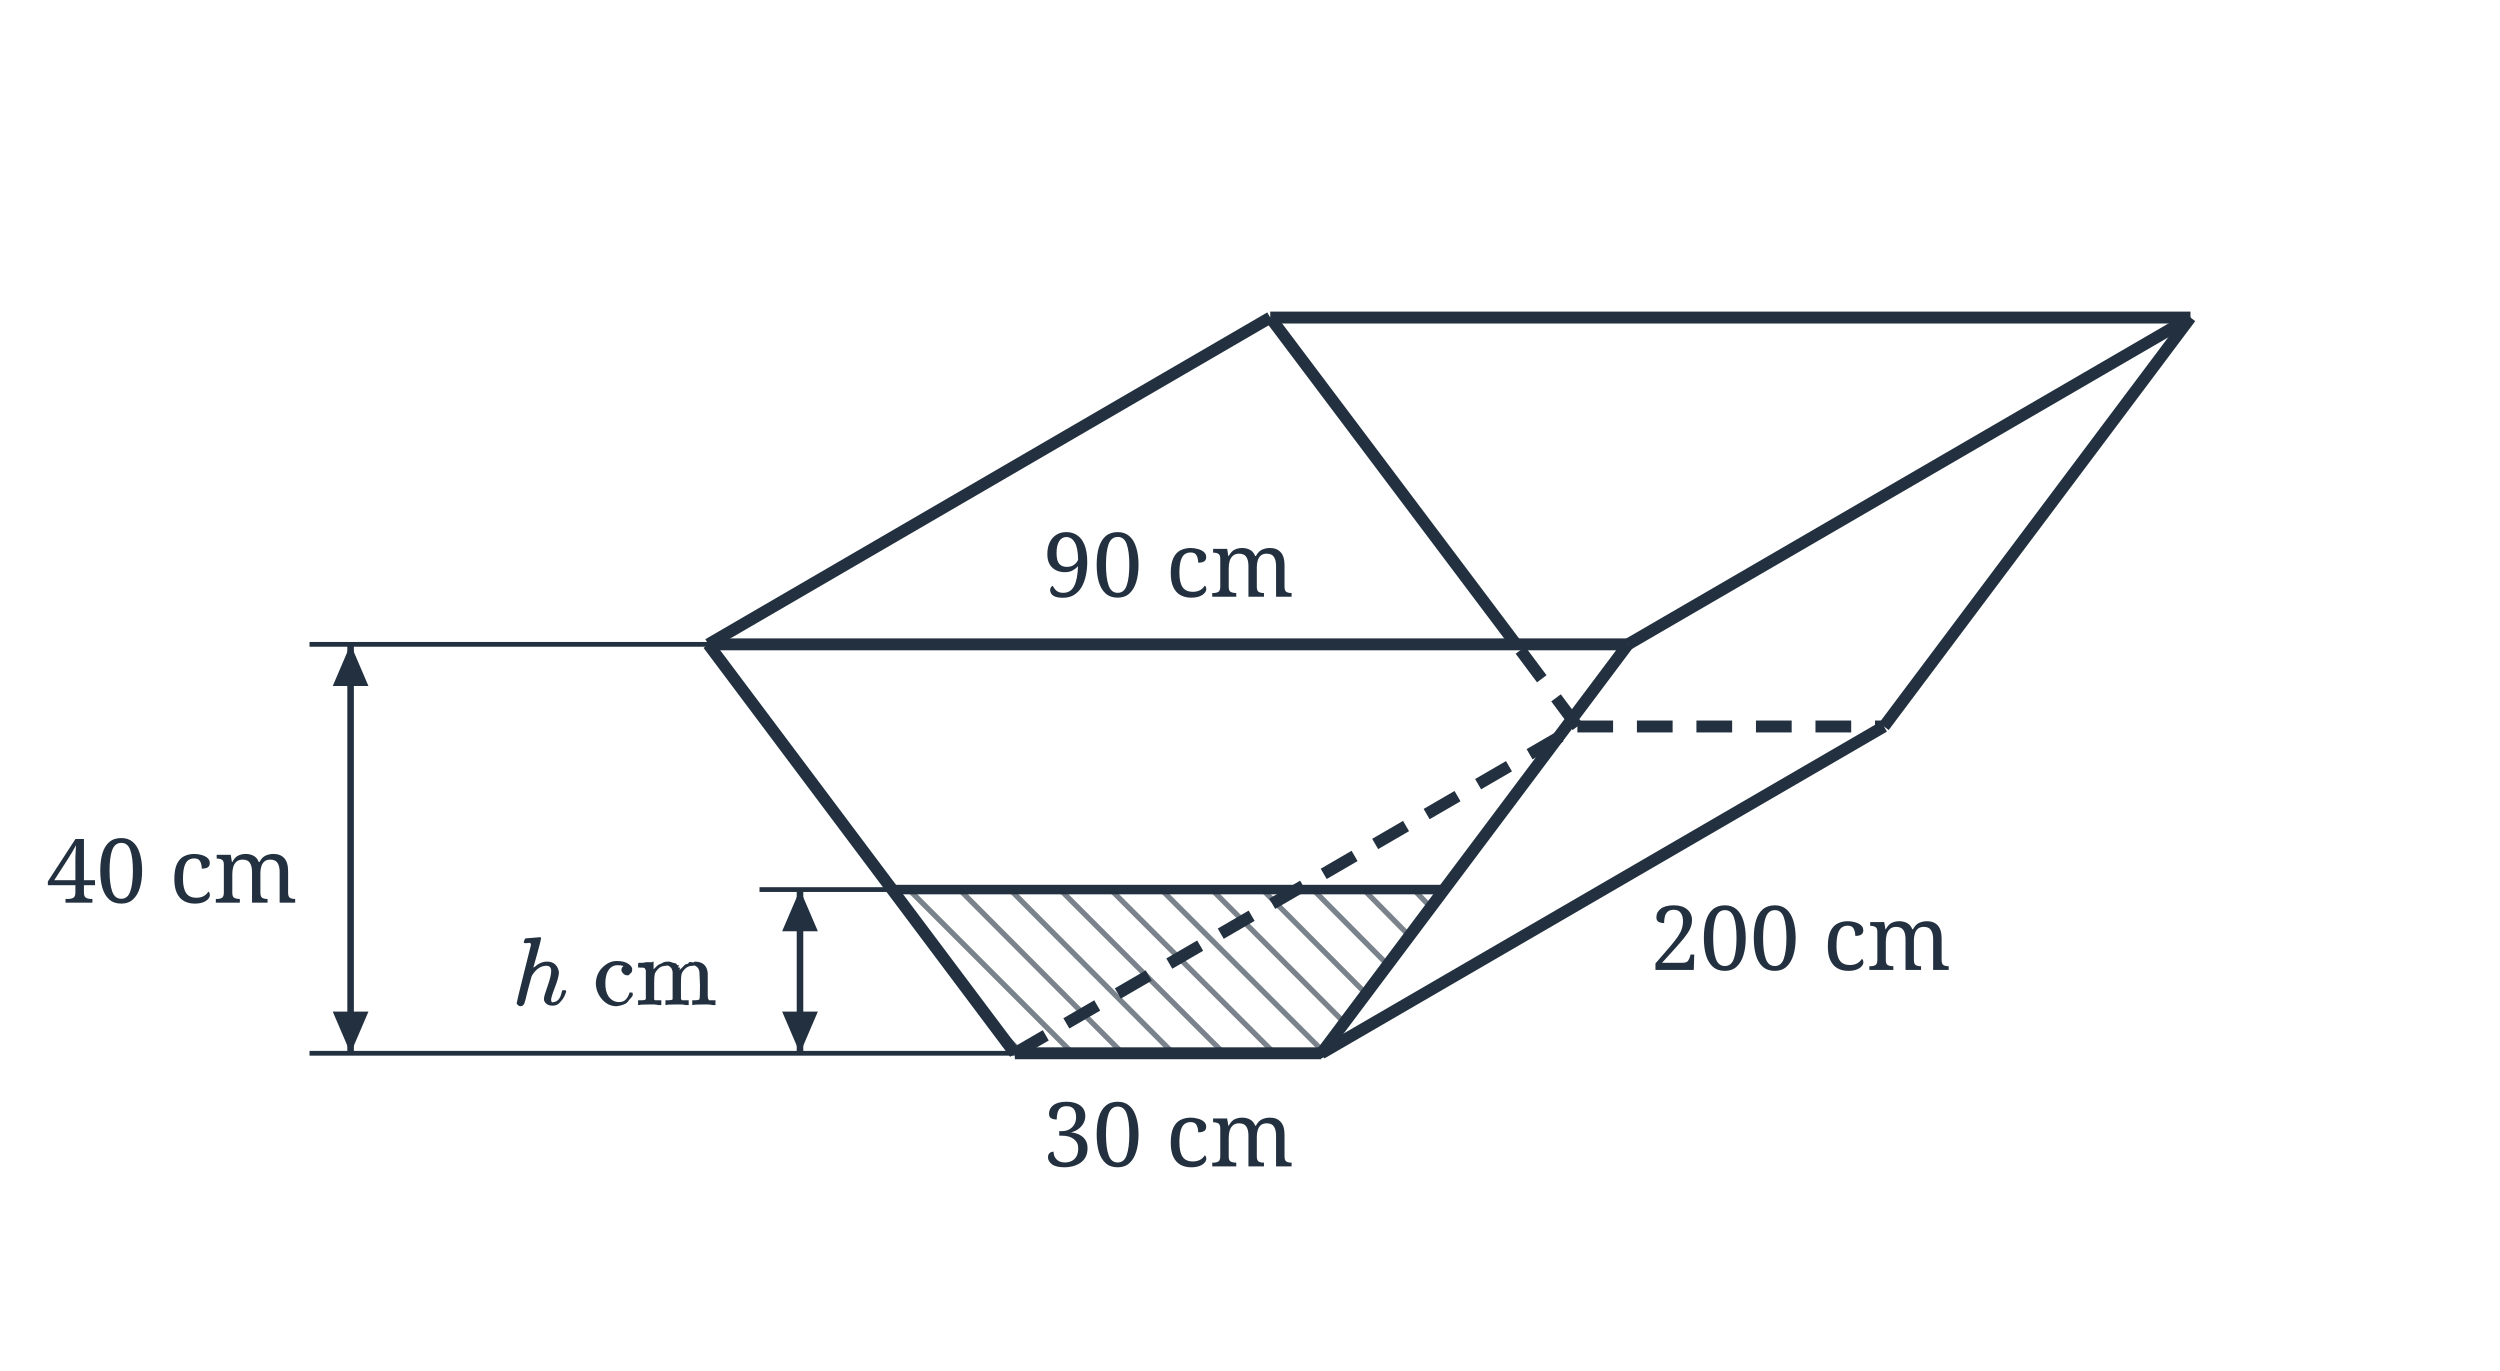
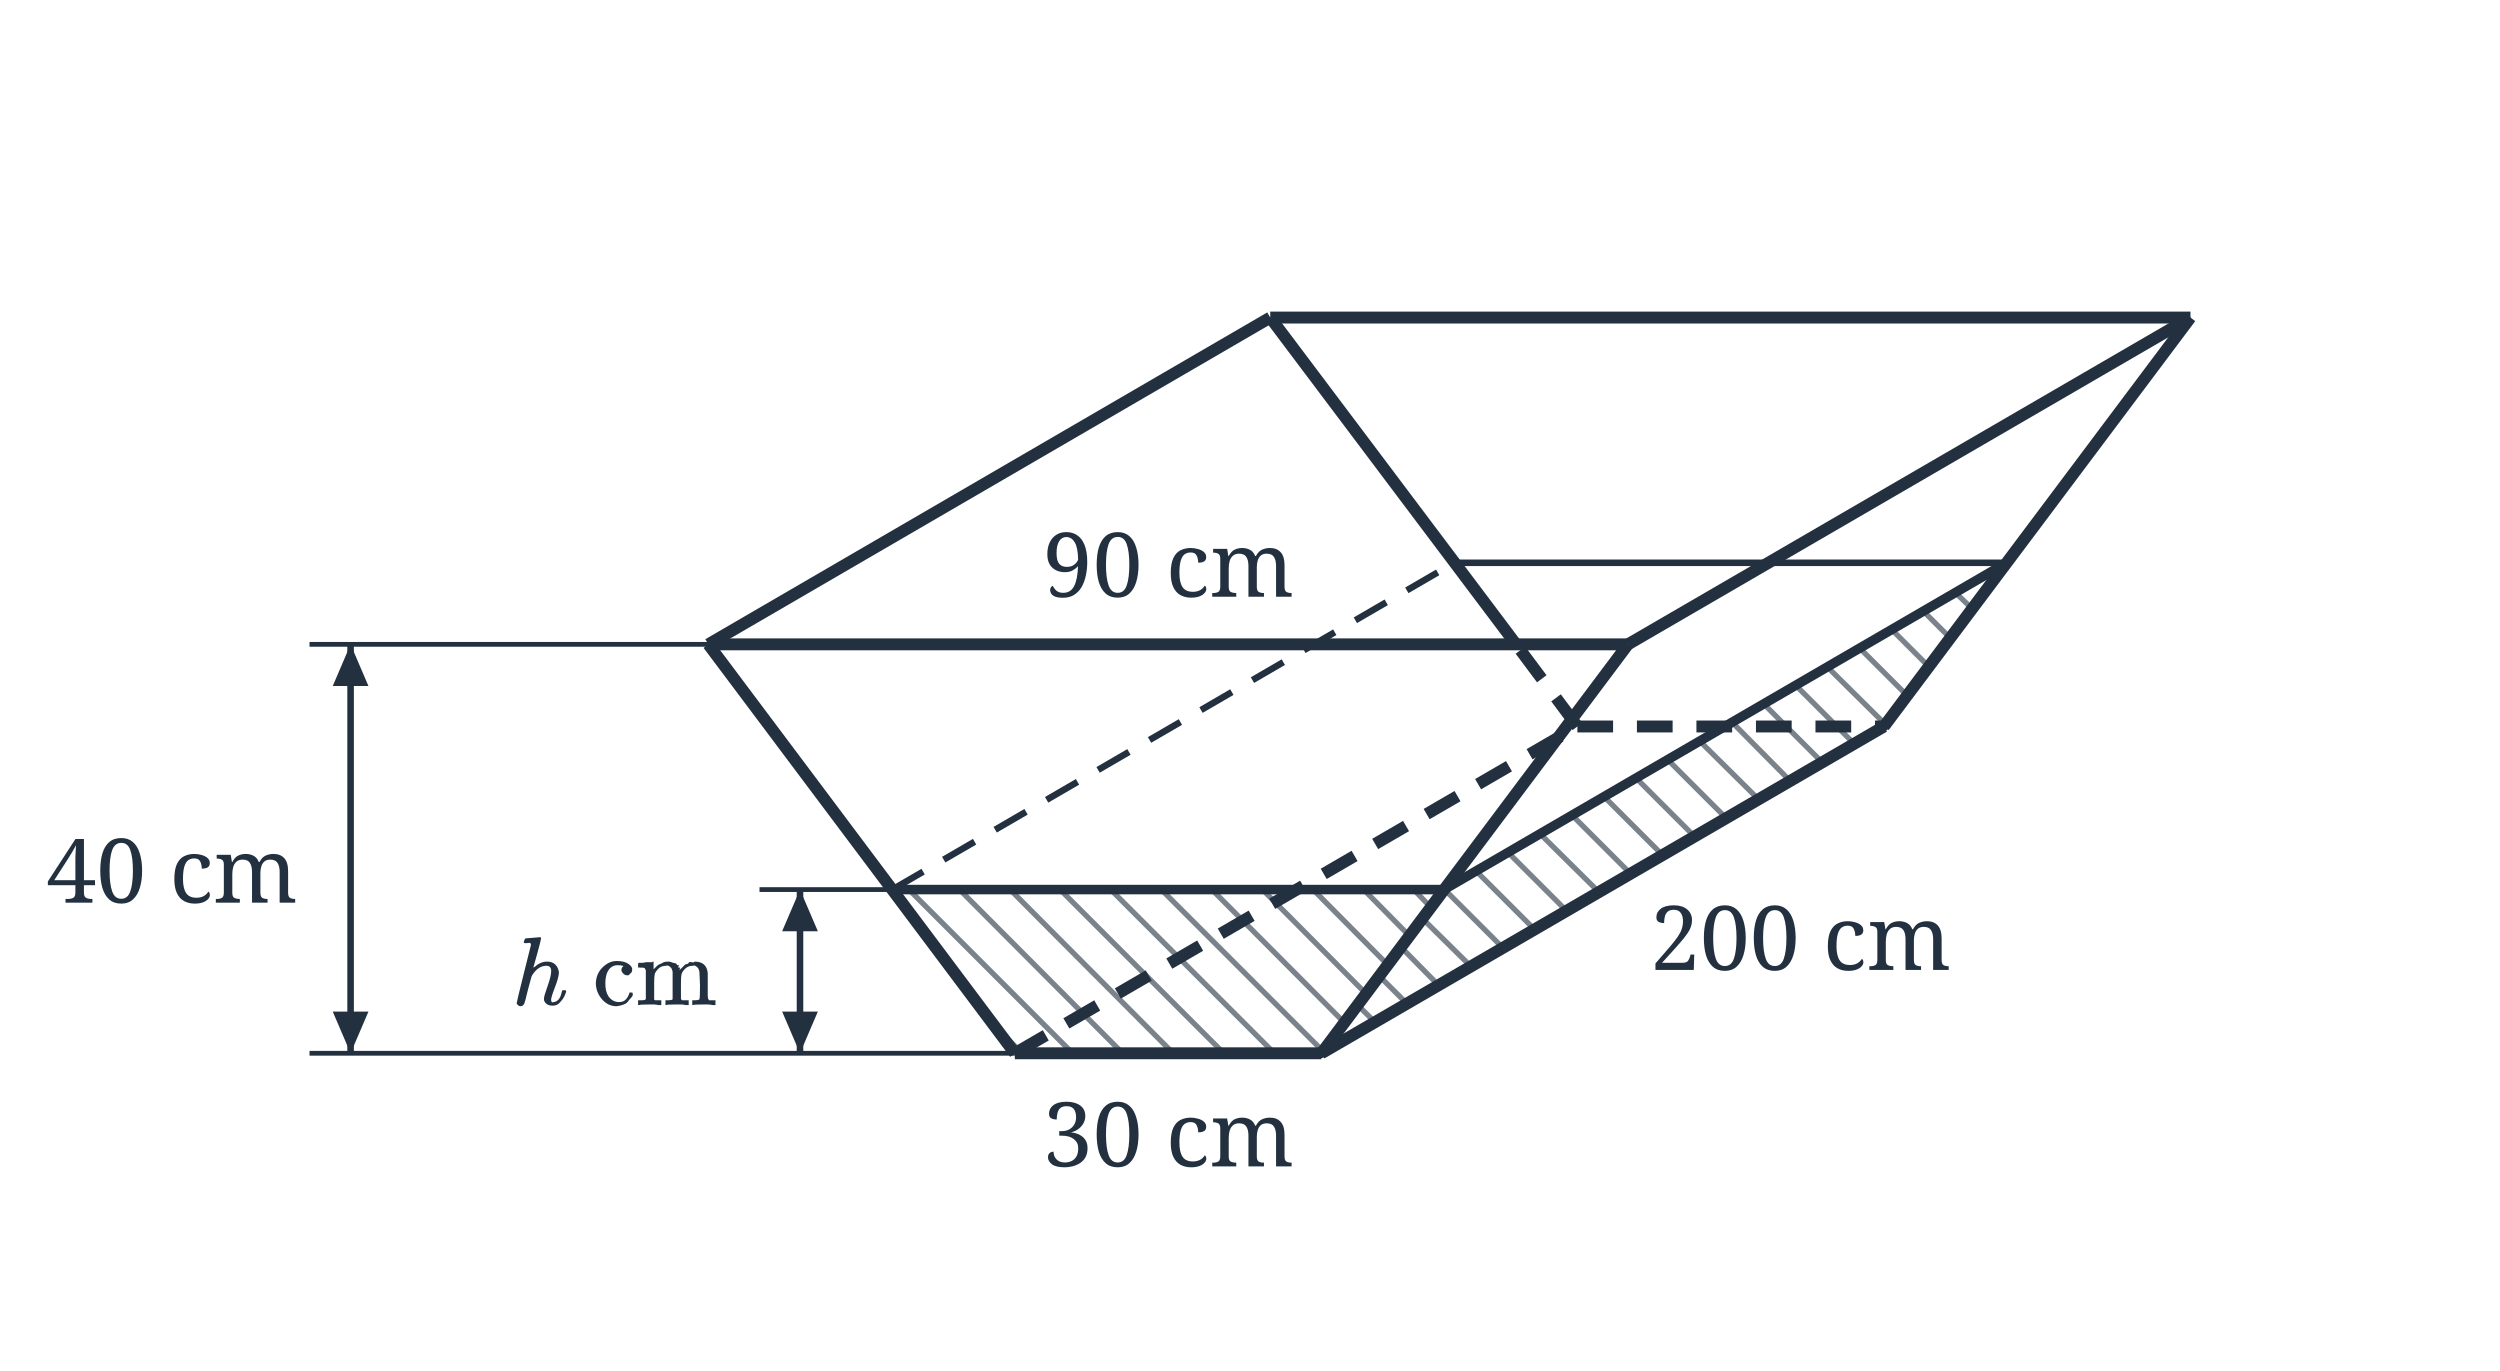
<svg xmlns="http://www.w3.org/2000/svg" width="600" height="329" viewBox="0 0 420 230" fill="none">
  <path d="M 170.5 176.8 L 222 176.8 L 242.6 149.3 L 149.9 149.3 L 170.5 176.8" stroke="#22303f" stroke-width="1.6" stroke-linejoin="round" />
  <path d="M 237.5 149.3 L 240.4 152.3 M 229.1 149.3 L 236.8 157.1 M 220.6 149.3 L 233.2 162 M 212.1 149.3 L 229.5 166.8 M 203.6 149.3 L 225.9 171.7 M 195.1 149.3 L 222.3 176.5 M 186.6 149.3 L 214.1 176.8 M 178.1 149.3 L 205.6 176.8 M 169.7 149.3 L 197.1 176.8 M 161.2 149.3 L 188.6 176.8 M 152.7 149.3 L 180.2 176.8 M 167 172.1 L 171.7 176.8" stroke="#22303f" stroke-width="0.9" stroke-opacity="0.6" />
+   <path d="M 222 176.8 L 316.5 121.9 L 337.1 94.4 L 242.6 149.3 L 222 176.8" stroke="#22303f" stroke-width="1.6" stroke-linejoin="round" />
+   <path d="M 333.9 96.3 L 334.9 97.3 M 328.5 99.4 L 331.3 102.1 M 323.1 102.5 L 327.6 107 M 317.8 105.6 L 324 111.8 M 312.4 108.7 L 320.4 116.7 M 307 111.9 L 316.7 121.5 M 301.7 115 L 311.5 124.8 M 296.3 118.1 L 306.1 127.9 M 291 121.2 L 300.7 131 M 285.6 124.4 L 295.4 134.1 M 280.2 127.5 L 290 137.3 M 274.9 130.6 L 284.7 140.4 M 269.5 133.7 L 279.3 143.5 M 264.1 136.8 L 273.9 146.6 M 258.8 140 L 268.6 149.7 M 253.4 143.1 L 263.2 152.9 M 248 146.2 L 257.8 156 M 242.7 149.3 L 252.5 159.1 M 239 154.2 L 247.1 162.2 M 235.4 159 L 241.7 165.4 M 231.8 163.9 L 236.4 168.5 M 228.1 168.7 L 231 171.6 M 224.5 173.6 L 225.6 174.7" stroke="#22303f" stroke-width="0.9" stroke-opacity="0.6" />
+   <line x1="242.6" y1="149.3" x2="337.1" y2="94.4" stroke="#22303f" stroke-width="1.1" />
+   <line x1="244.3" y1="94.4" x2="337.1" y2="94.4" stroke="#22303f" stroke-width="1.1" />
+   <line x1="149.9" y1="149.3" x2="244.3" y2="94.4" stroke="#22303f" stroke-width="1.1" stroke-dasharray="6 4" />
  <line x1="170.5" y1="176.8" x2="222" y2="176.8" stroke="#22303f" stroke-width="2" />
  <line x1="222" y1="176.8" x2="273.5" y2="108.1" stroke="#22303f" stroke-width="2" />
  <line x1="273.5" y1="108.1" x2="119" y2="108.1" stroke="#22303f" stroke-width="2" />
  <line x1="119" y1="108.1" x2="170.5" y2="176.8" stroke="#22303f" stroke-width="2" />
  <line x1="119" y1="108.1" x2="213.4" y2="53.2" stroke="#22303f" stroke-width="2" />
  <line x1="273.5" y1="108.1" x2="368" y2="53.2" stroke="#22303f" stroke-width="2" />
  <line x1="222" y1="176.8" x2="316.5" y2="121.9" stroke="#22303f" stroke-width="2" />
  <line x1="213.4" y1="53.2" x2="368" y2="53.2" stroke="#22303f" stroke-width="2" />
  <line x1="316.5" y1="121.9" x2="368" y2="53.2" stroke="#22303f" stroke-width="2" />
  <line x1="254.7" y1="108.1" x2="213.4" y2="53.2" stroke="#22303f" stroke-width="2" />
  <line x1="170.5" y1="176.8" x2="265" y2="121.9" stroke="#22303f" stroke-width="2" stroke-dasharray="6 4" />
  <line x1="265" y1="121.9" x2="316.5" y2="121.9" stroke="#22303f" stroke-width="2" stroke-dasharray="6 4" />
  <line x1="265" y1="121.9" x2="254.7" y2="108.1" stroke="#22303f" stroke-width="2" stroke-dasharray="6 4" />
  <line x1="170.5" y1="176.8" x2="52" y2="176.8" stroke="#22303f" stroke-width="0.8" />
  <line x1="149.9" y1="149.3" x2="127.6" y2="149.3" stroke="#22303f" stroke-width="0.8" />
  <line x1="119" y1="108.1" x2="52" y2="108.1" stroke="#22303f" stroke-width="0.8" />
  <line x1="58.9" y1="176.8" x2="58.9" y2="108.1" stroke="#22303f" stroke-width="1.1" />
  <path d="M 58.9 176.8 L 61.9 169.8 L 55.9 169.8 Z" fill="#22303f" />
  <path d="M 58.9 108.1 L 61.9 115.1 L 55.9 115.1 Z" fill="#22303f" />
  <line x1="134.4" y1="176.8" x2="134.4" y2="149.3" stroke="#22303f" stroke-width="1.1" />
  <path d="M 134.4 176.8 L 137.4 169.8 L 131.4 169.8 Z" fill="#22303f" />
  <path d="M 134.4 149.3 L 137.4 156.3 L 131.4 156.3 Z" fill="#22303f" />
  <text x="196.3" y="195.8" font-family="Georgia, serif" font-size="15" fill="#22303f" text-anchor="middle">30 cm</text>
  <text x="196.3" y="100.1" font-family="Georgia, serif" font-size="15" fill="#22303f" text-anchor="middle">90 cm</text>
  <text x="28.9" y="151.5" font-family="Georgia, serif" font-size="15" fill="#22303f" text-anchor="middle">40 cm</text>
  <g class="tex" fill="#22303f">
    <path d="M88.3 157.5q0 0 1.2-0.1t1.2-0.1q0.2 0 0.2 0.2q0 0.2-0.6 2.4q-0.7 2.5-0.7 2.5q0 0 0.2-0.1q1-0.9 2.1-0.9q0.9 0 1.4 0.5t0.6 1.3q0 0.8-0.7 2.6t-0.6 2.1q0 0.2 0.1 0.3t0.3 0q0.4 0 0.8-0.4t0.6-1.4q0.1-0.2 0.1-0.2t0.3 0q0.3 0 0.3 0.1q0 0 0 0.2q-0.3 1-0.9 1.6q-0.5 0.7-1.3 0.7l-0.1 0q-0.7 0-1.1-0.4t-0.3-0.9q0-0.3 0.6-2t0.6-2.5q0-0.9-0.8-0.9l0 0q-1.4 0-2.4 1.6l-0.1 0.2l-0.6 2.2q-0.5 2.1-0.6 2.3q-0.2 0.5-0.7 0.5q-0.2 0-0.4-0.2t-0.2-0.3q0-0.2 1.2-5l1.2-4.8q0-0.2-0.1-0.3t-0.6 0l-0.4 0q-0.1-0.1-0.1-0.2t0.1-0.3q0.1-0.3 0.2-0.3ZM105.6 163.7t-0.3 0t-0.6-0.3t-0.3-0.6q0-0.4 0.3-0.6q0-0.1 0-0.1t-0.1 0q-0.4-0.1-0.8-0.1q-0.8 0-1.3 0.5q-0.8 0.8-0.8 2.6q0 1.3 0.5 2.1q0.7 1 1.8 1q0.7 0 1.1-0.4t0.6-1q0-0.2 0.1-0.2t0.2 0l0.2 0q0.1 0.1 0.1 0.1q0 0.1 0 0.3t-0.3 0.5t-0.5 0.6t-0.7 0.5t-1.2 0.3q-1.4 0-2.4-1.1t-1.1-2.6q0-1.7 1.1-2.8t2.4-1.1t2 0.5t0.6 1q0 0.4-0.3 0.6ZM107.5 167.9l0.2 0q0.7 0 0.8-0.2l0-0.1q0-0.2 0-0.4t0-0.5t0-0.7t0-0.6q0-0.6 0-1.1t0-1l0-0.4q-0.1-0.3-0.2-0.4t-0.8-0.1l-0.3 0l0-0.4q0-0.4 0.1-0.4l0.1 0q0.2 0 0.5 0t0.6-0.1q0.3 0 0.6 0t0.4 0t0.2-0.1l0.1 0l0 0.7q0 0.6 0 0.6t0.1-0.1t0.2-0.2t0.3-0.3t0.5-0.3t0.6-0.3q0.3-0.1 0.8-0.1q0.3 0 0.5 0.1t0.3 0.1t0.4 0.1t0.2 0.2t0.2 0.1t0.1 0.2t0.1 0.2t0.1 0.2t0.1 0.1l0 0.1l0-0.1q0.1-0.1 0.1-0.1t0.2-0.2t0.2-0.2t0.2-0.2t0.4-0.2t0.3-0.2t0.5-0.1t0.5-0.1q2 0 2.2 1.9q0 0.1 0 2.3l0 1.4q0 0.6 0.1 0.7t0.1 0.2q0.4 0 0.8 0l0.3 0l0 0.8l-0.1 0l-0.4 0q-0.4-0.1-0.8-0.1t-0.7 0q-1.6 0-1.8 0.1l-0.1 0l0-0.8l0.2 0q1 0 1-0.2q0.1-0.1 0.1-2.3q-0.1-2.2-0.1-2.3q-0.1-0.5-0.3-0.7t-0.4-0.3t-0.4 0q-0.8 0-1.3 0.5q-0.5 0.5-0.6 0.9t-0.1 1.4l0 1l0 1q0 0.5 0 0.7t0.1 0.2t0.1 0.1q0.4 0 0.8 0l0.3 0l0 0.8l-0.2 0l-0.3 0q-0.4-0.1-0.9-0.1t-0.6 0q-1.7 0-1.8 0.1l-0.1 0l0-0.8l0.2 0q1 0 1-0.2q0-0.1 0-2.3q0-2.2 0-2.3q-0.1-0.5-0.3-0.7t-0.4-0.3t-0.4 0q-0.8 0-1.3 0.5q-0.5 0.5-0.6 0.9t-0.1 1.4l0 1l0 1q0 0.5 0 0.7t0 0.2t0.2 0.1q0.3 0 0.8 0l0.2 0l0 0.8l-0.1 0l-0.4 0q-0.4-0.1-0.8-0.1t-0.6 0q-1.7 0-1.8 0.1l-0.2 0l0-0.8l0.3 0Z" />
  </g>
  <text x="302.5" y="162.8" font-family="Georgia, serif" font-size="15" fill="#22303f" text-anchor="middle">200 cm</text>
</svg>
